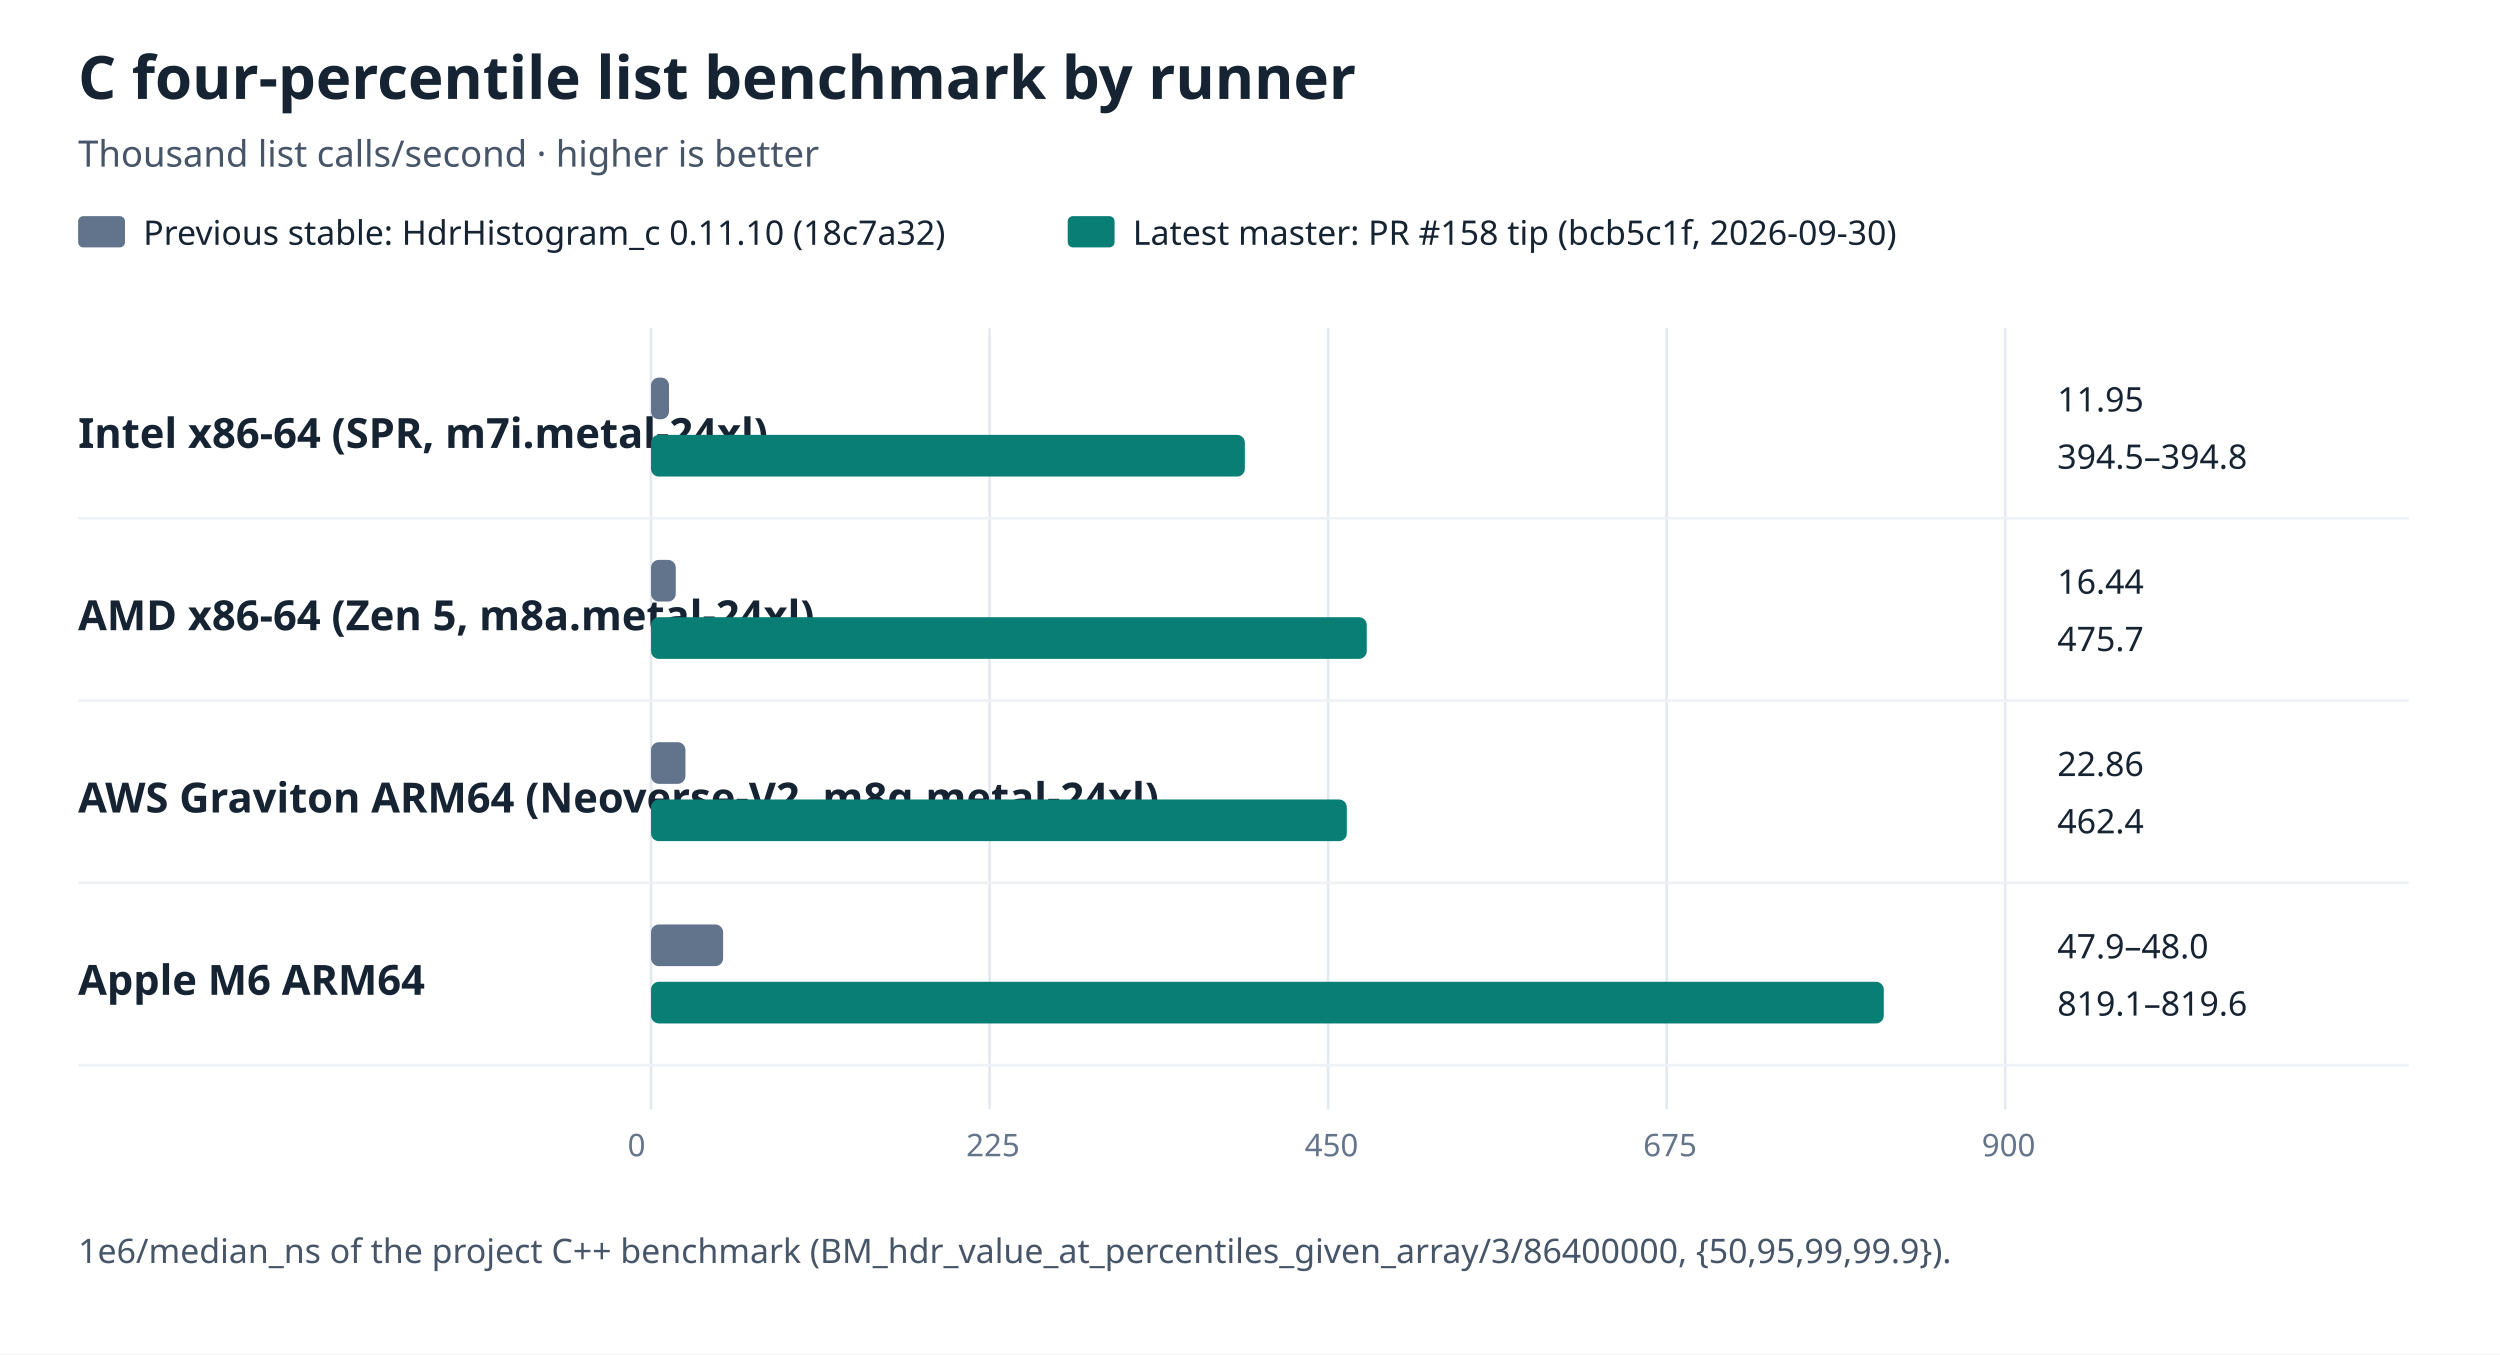
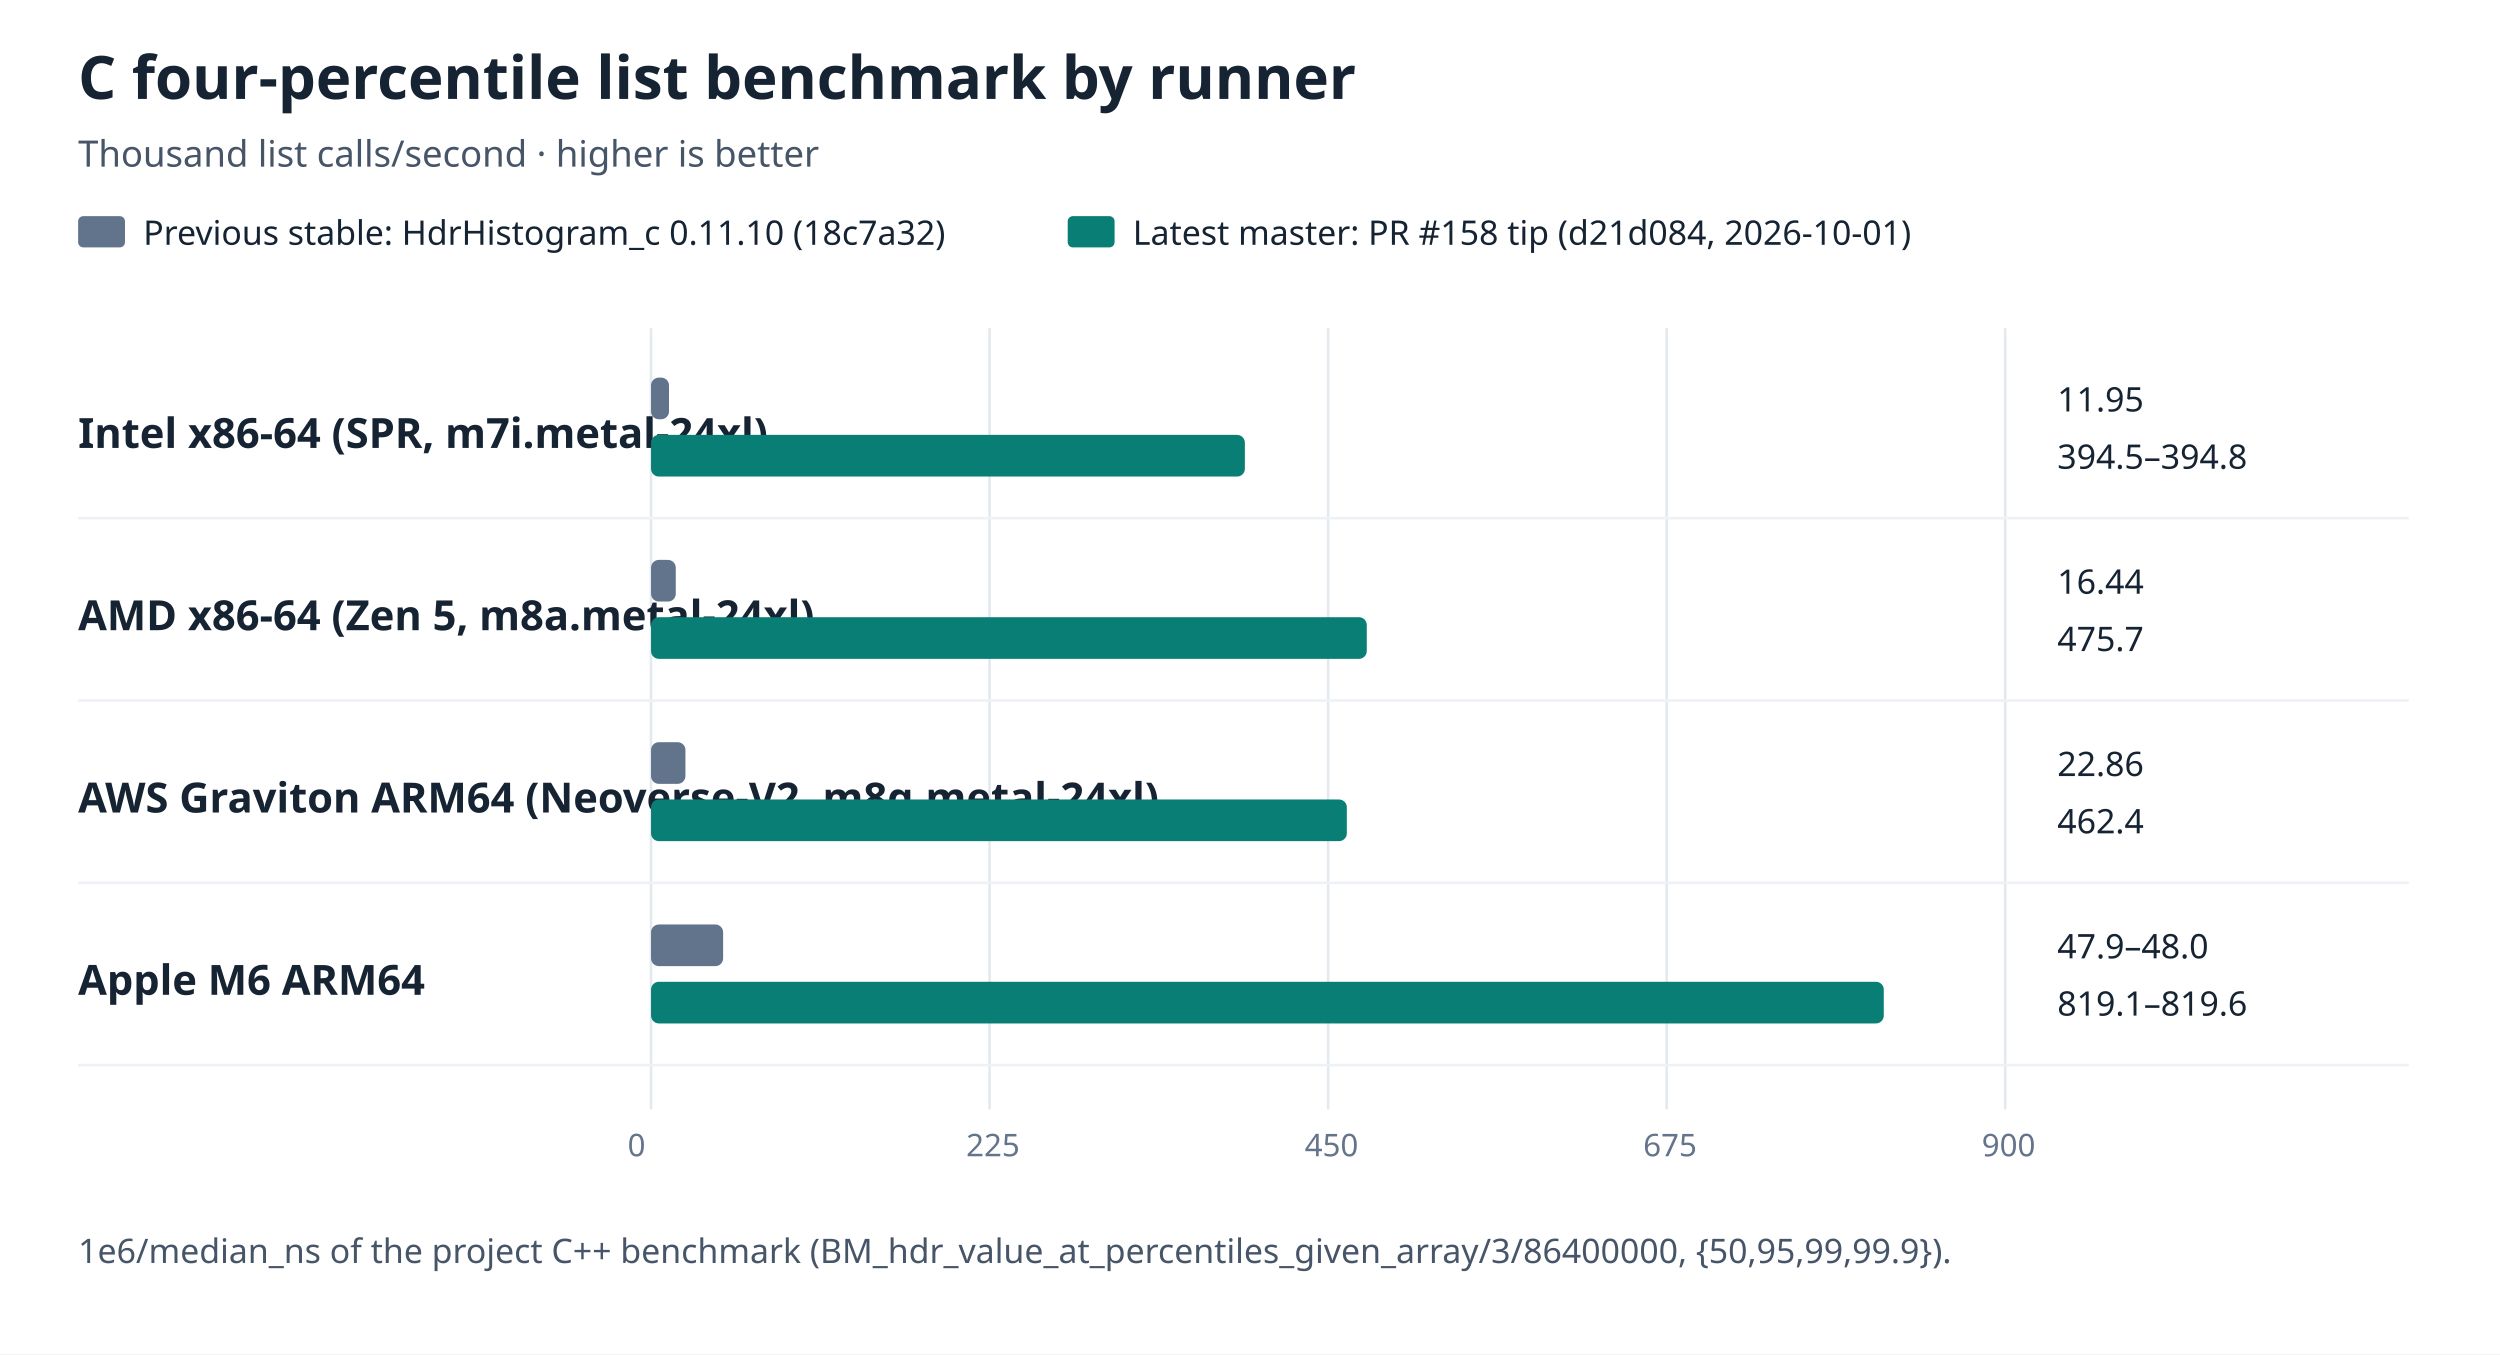
<svg xmlns="http://www.w3.org/2000/svg" width="960" height="520" viewBox="0 0 960 520" role="img" aria-label="C four-percentile list benchmark by runner: previous stable version versus latest master by runner">
  <rect width="960" height="520" fill="#ffffff" />
  <text x="30" y="38" fill="#152332" font-size="23" font-weight="bold" font-family="system-ui, sans-serif">C four-percentile list benchmark by runner</text>
  <text x="30" y="64" fill="#475569" font-size="14" font-weight="normal" font-family="system-ui, sans-serif">Thousand list calls/second · higher is better</text>
  <rect x="30" y="83" width="18" height="12" rx="2" fill="#62748b" />
  <text x="55" y="94" fill="#152332" font-size="13" font-weight="normal" font-family="system-ui, sans-serif">Previous stable: HdrHistogram_c 0.11.10 (18c7a32)</text>
  <rect x="410" y="83" width="18" height="12" rx="2" fill="#087e75" />
-   <text x="435" y="94" fill="#152332" font-size="13" font-weight="normal" font-family="system-ui, sans-serif">Latest master: PR #158 tip (bcb5c1f, 2026-09-30)</text>
+   <text x="435" y="94" fill="#152332" font-size="13" font-weight="normal" font-family="system-ui, sans-serif">Latest master: PR #158 tip (d21d084, 2026-10-01)</text>
  <line x1="250.0" y1="126" x2="250.0" y2="426" stroke="#e3e9ef" />
  <text x="241.0" y="444" fill="#64748b" font-size="12" font-weight="normal" font-family="system-ui, sans-serif">0</text>
  <line x1="380.0" y1="126" x2="380.0" y2="426" stroke="#e3e9ef" />
  <text x="371.0" y="444" fill="#64748b" font-size="12" font-weight="normal" font-family="system-ui, sans-serif">225</text>
  <line x1="510.0" y1="126" x2="510.0" y2="426" stroke="#e3e9ef" />
  <text x="501.0" y="444" fill="#64748b" font-size="12" font-weight="normal" font-family="system-ui, sans-serif">450</text>
  <line x1="640.0" y1="126" x2="640.0" y2="426" stroke="#e3e9ef" />
  <text x="631.0" y="444" fill="#64748b" font-size="12" font-weight="normal" font-family="system-ui, sans-serif">675</text>
  <line x1="770.0" y1="126" x2="770.0" y2="426" stroke="#e3e9ef" />
  <text x="761.0" y="444" fill="#64748b" font-size="12" font-weight="normal" font-family="system-ui, sans-serif">900</text>
  <text x="30" y="172" fill="#152332" font-size="16" font-weight="bold" font-family="system-ui, sans-serif">Intel x86-64 (SPR, m7i.metal-24xl)</text>
  <rect x="250" y="145" width="6.90" height="16" rx="3" fill="#62748b" />
  <text x="790" y="158" fill="#152332" font-size="13" font-weight="normal" font-family="system-ui, sans-serif">11.95</text>
  <rect x="250" y="167" width="228.03" height="16" rx="3" fill="#087e75" />
  <text x="790" y="180" fill="#152332" font-size="13" font-weight="normal" font-family="system-ui, sans-serif">394.5–394.8</text>
  <line x1="30" y1="199" x2="925" y2="199" stroke="#eef1f5" />
  <text x="30" y="242" fill="#152332" font-size="16" font-weight="bold" font-family="system-ui, sans-serif">AMD x86-64 (Zen 5, m8a.metal-24xl)</text>
  <rect x="250" y="215" width="9.50" height="16" rx="3" fill="#62748b" />
  <text x="790" y="228" fill="#152332" font-size="13" font-weight="normal" font-family="system-ui, sans-serif">16.44</text>
  <rect x="250" y="237" width="274.84" height="16" rx="3" fill="#087e75" />
  <text x="790" y="250" fill="#152332" font-size="13" font-weight="normal" font-family="system-ui, sans-serif">475.7</text>
  <line x1="30" y1="269" x2="925" y2="269" stroke="#eef1f5" />
  <text x="30" y="312" fill="#152332" font-size="16" font-weight="bold" font-family="system-ui, sans-serif">AWS Graviton ARM64 (Neoverse-V2, m8g.metal-24xl)</text>
  <rect x="250" y="285" width="13.21" height="16" rx="3" fill="#62748b" />
  <text x="790" y="298" fill="#152332" font-size="13" font-weight="normal" font-family="system-ui, sans-serif">22.86</text>
  <rect x="250" y="307" width="267.18" height="16" rx="3" fill="#087e75" />
  <text x="790" y="320" fill="#152332" font-size="13" font-weight="normal" font-family="system-ui, sans-serif">462.4</text>
  <line x1="30" y1="339" x2="925" y2="339" stroke="#eef1f5" />
  <text x="30" y="382" fill="#152332" font-size="16" font-weight="bold" font-family="system-ui, sans-serif">Apple M6 ARM64</text>
  <rect x="250" y="355" width="27.68" height="16" rx="3" fill="#62748b" />
  <text x="790" y="368" fill="#152332" font-size="13" font-weight="normal" font-family="system-ui, sans-serif">47.9–48.0</text>
  <rect x="250" y="377" width="473.37" height="16" rx="3" fill="#087e75" />
  <text x="790" y="390" fill="#152332" font-size="13" font-weight="normal" font-family="system-ui, sans-serif">819.1–819.6</text>
  <line x1="30" y1="409" x2="925" y2="409" stroke="#eef1f5" />
  <text x="30" y="485" fill="#475569" font-size="13" font-weight="normal" font-family="system-ui, sans-serif">1e6/median_ns of the project C++ benchmark (BM_hdr_value_at_percentiles_given_array/3/86400000, {50,95,99,99.9}).</text>
</svg>
